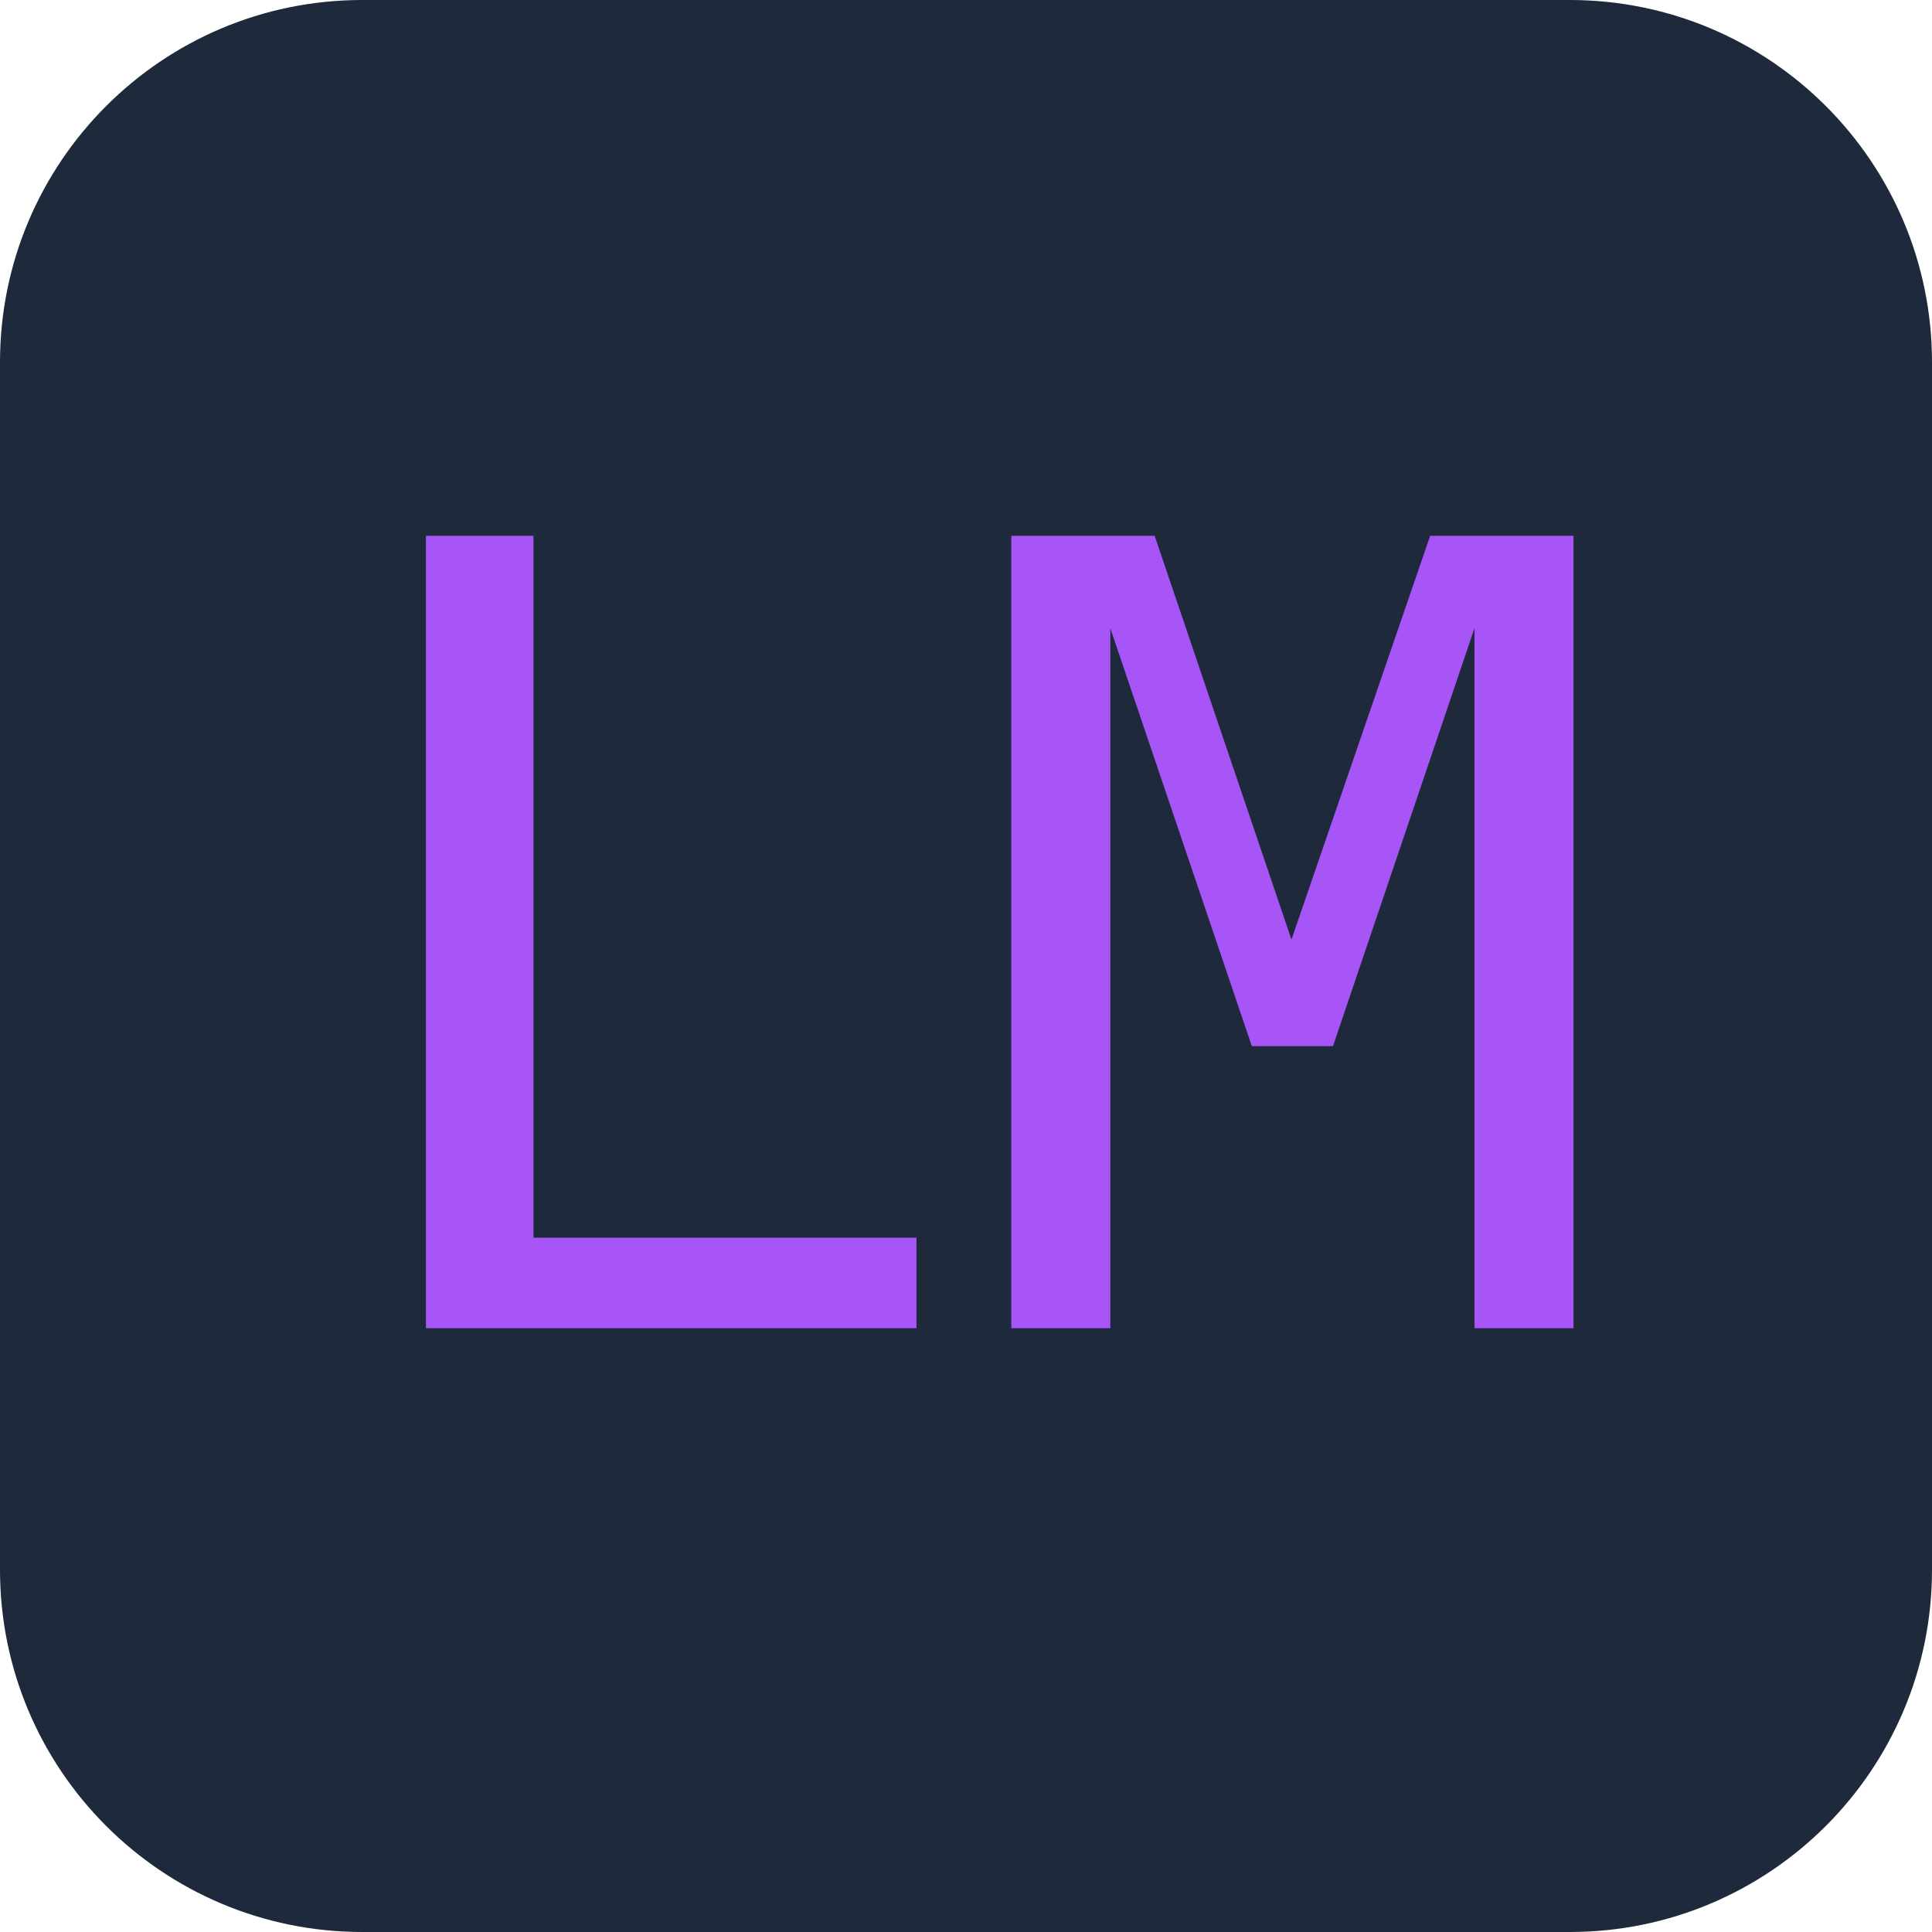
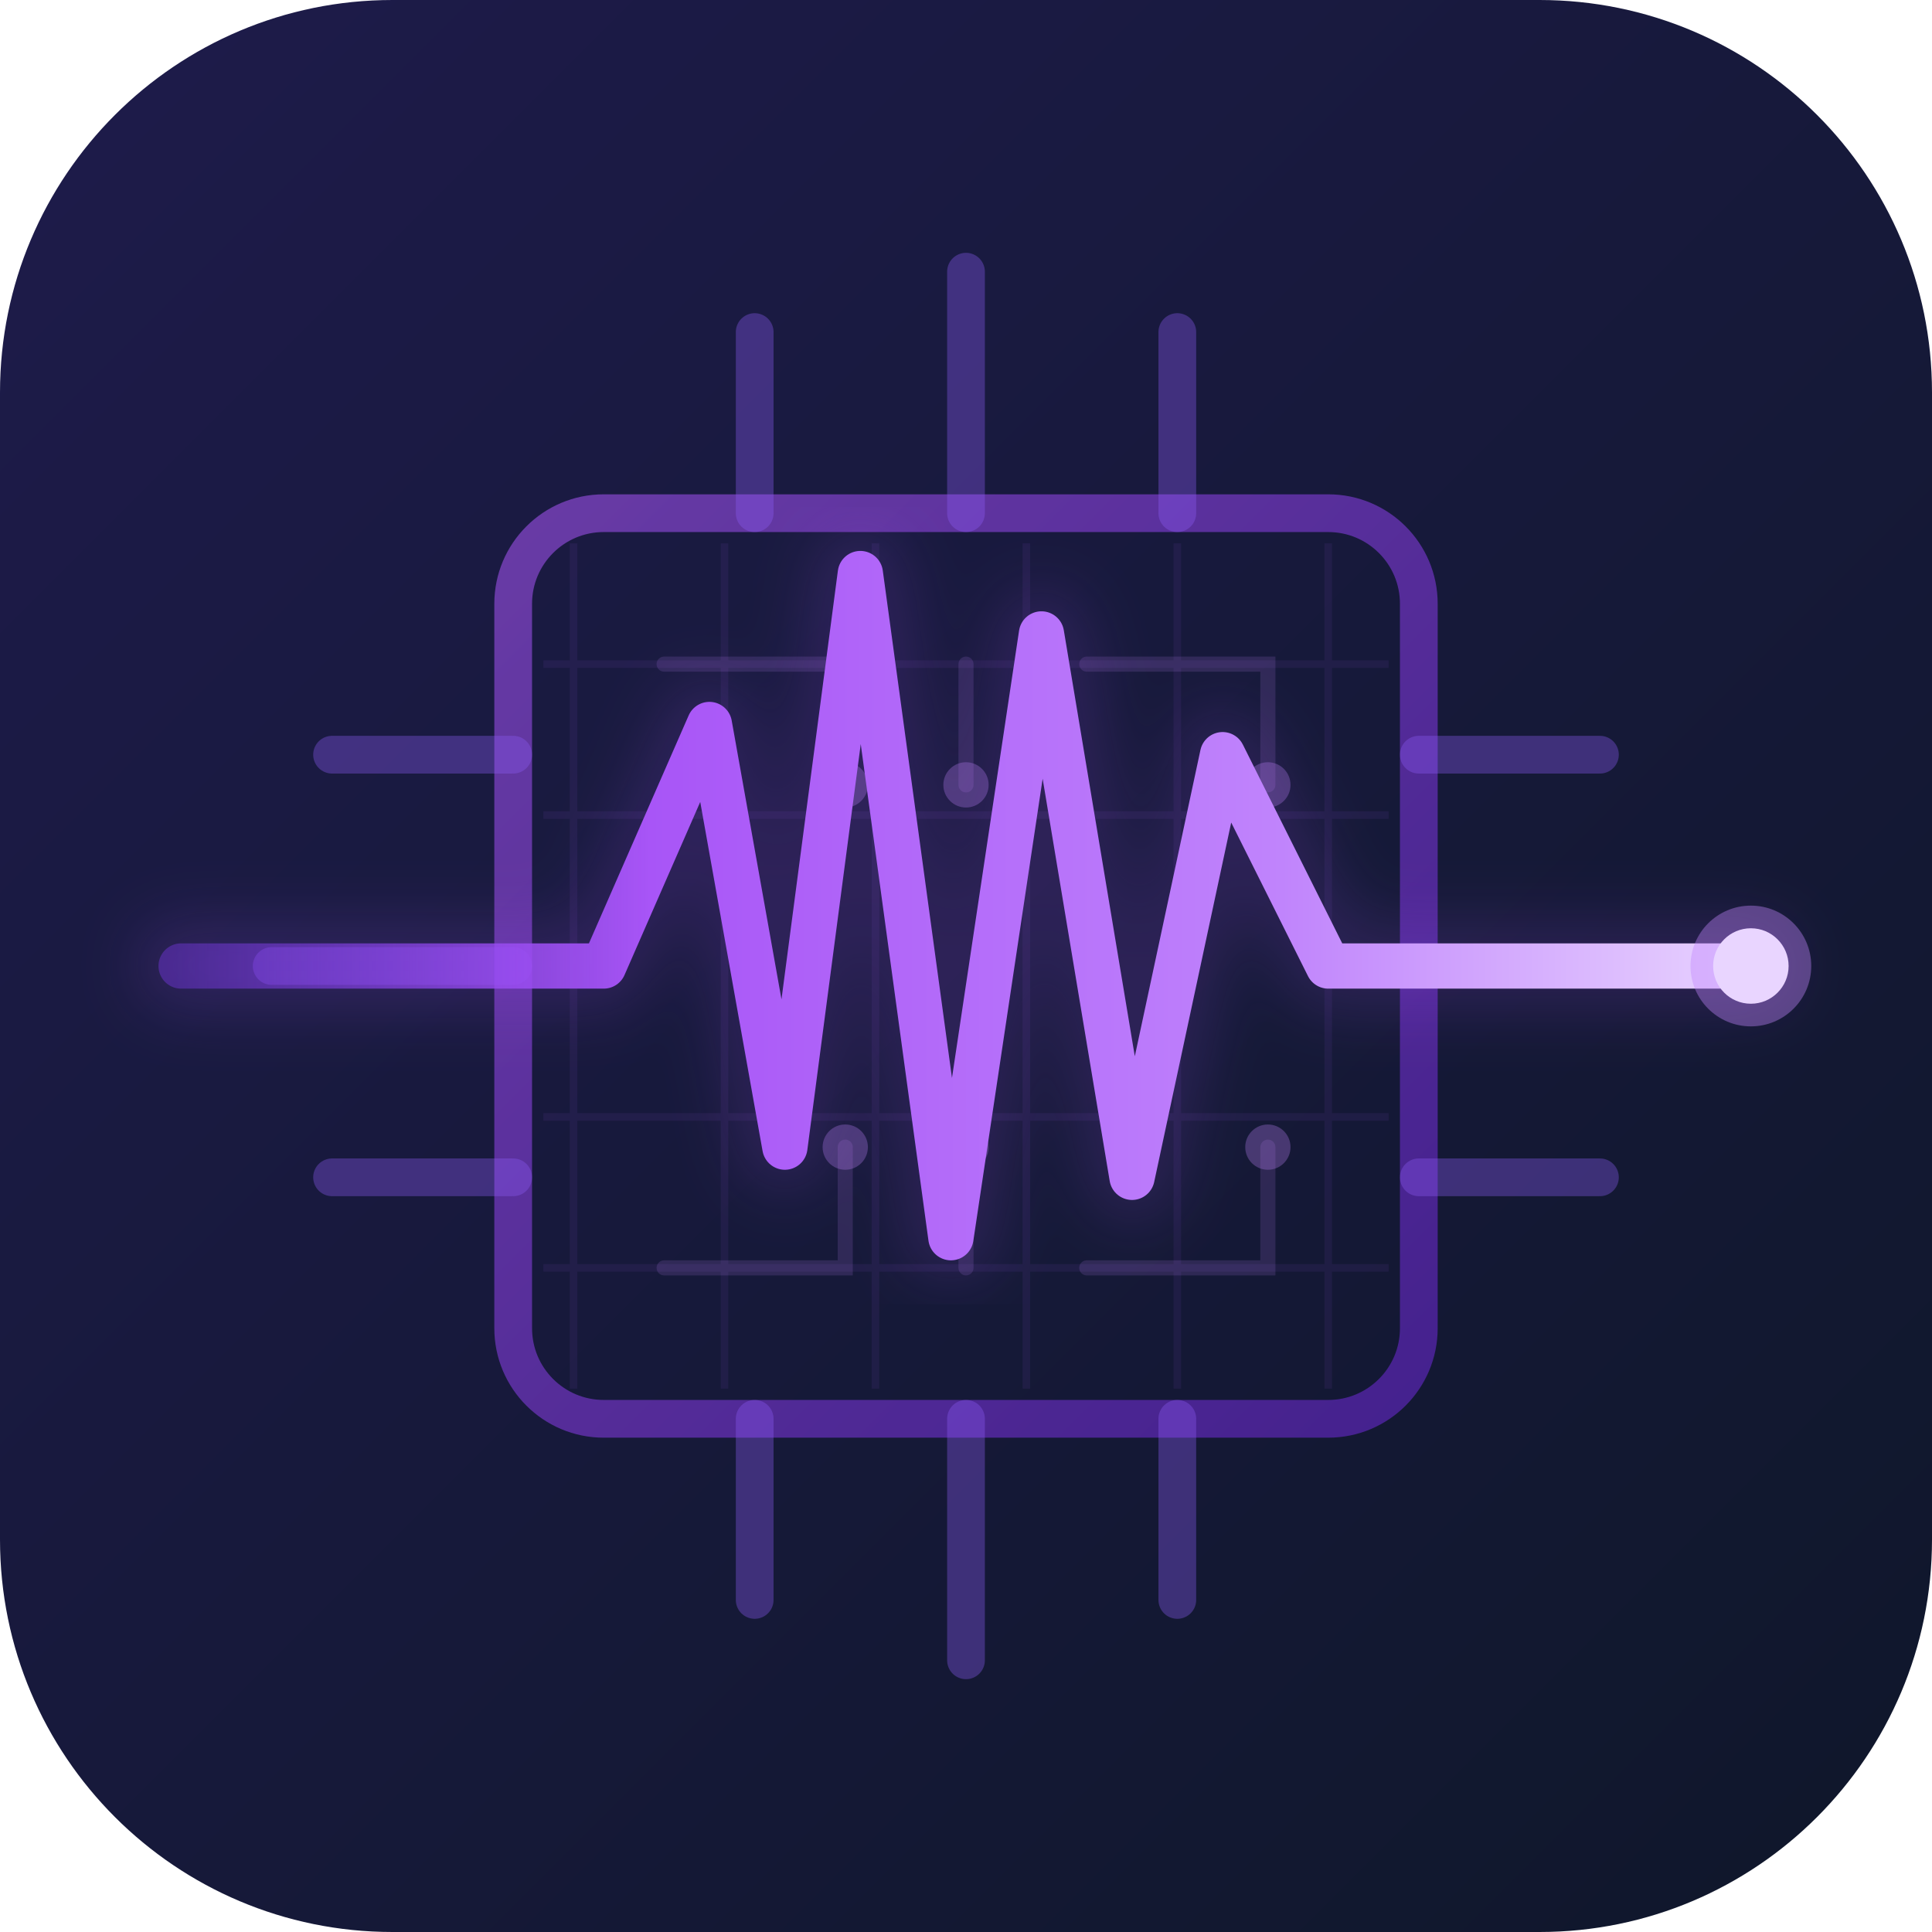
- <svg xmlns="http://www.w3.org/2000/svg" viewBox="0 0 32 32">
-   <rect width="32" height="32" rx="6" fill="#1e293b" />
-   <text x="16" y="22" text-anchor="middle" font-size="18" font-family="monospace" fill="#a855f7">LM</text>
+ <svg xmlns="http://www.w3.org/2000/svg" viewBox="0 0 128 128">
+   <defs>
+     <linearGradient id="bg" x1="0" y1="0" x2="1" y2="1">
+       <stop offset="0%" stop-color="#1e1b4b" />
+       <stop offset="100%" stop-color="#0f172a" />
+     </linearGradient>
+     <linearGradient id="pulse" x1="0" y1="0" x2="1" y2="0">
+       <stop offset="0%" stop-color="#7c3aed" stop-opacity="0.4" />
+       <stop offset="30%" stop-color="#a855f7" />
+       <stop offset="70%" stop-color="#c084fc" />
+       <stop offset="100%" stop-color="#e9d5ff" />
+     </linearGradient>
+     <linearGradient id="chipStroke" x1="0" y1="0" x2="1" y2="1">
+       <stop offset="0%" stop-color="#a855f7" />
+       <stop offset="100%" stop-color="#6d28d9" />
+     </linearGradient>
+     <filter id="pulseGlow">
+       <feGaussianBlur in="SourceGraphic" stdDeviation="2" />
+     </filter>
+   </defs>
+   <rect width="128" height="128" rx="26" fill="url(#bg)" />
+   <g stroke="#a855f7" stroke-width="0.5" opacity="0.08">
+     <line x1="38" y1="36" x2="38" y2="92" />
+     <line x1="48" y1="36" x2="48" y2="92" />
+     <line x1="58" y1="36" x2="58" y2="92" />
+     <line x1="68" y1="36" x2="68" y2="92" />
+     <line x1="78" y1="36" x2="78" y2="92" />
+     <line x1="88" y1="36" x2="88" y2="92" />
+     <line x1="36" y1="44" x2="92" y2="44" />
+     <line x1="36" y1="54" x2="92" y2="54" />
+     <line x1="36" y1="74" x2="92" y2="74" />
+     <line x1="36" y1="84" x2="92" y2="84" />
+   </g>
+   <rect x="34" y="34" width="60" height="60" rx="6" fill="none" stroke="url(#chipStroke)" stroke-width="2.5" opacity="0.55" />
+   <g stroke="#8b5cf6" stroke-width="2.5" stroke-linecap="round" opacity="0.35">
+     <line x1="50" y1="22" x2="50" y2="34" />
+     <line x1="64" y1="18" x2="64" y2="34" />
+     <line x1="78" y1="22" x2="78" y2="34" />
+   </g>
+   <g stroke="#8b5cf6" stroke-width="2.5" stroke-linecap="round" opacity="0.35">
+     <line x1="50" y1="94" x2="50" y2="106" />
+     <line x1="64" y1="94" x2="64" y2="110" />
+     <line x1="78" y1="94" x2="78" y2="106" />
+   </g>
+   <g stroke="#8b5cf6" stroke-width="2.5" stroke-linecap="round" opacity="0.35">
+     <line x1="22" y1="50" x2="34" y2="50" />
+     <line x1="18" y1="64" x2="34" y2="64" />
+     <line x1="22" y1="78" x2="34" y2="78" />
+   </g>
+   <g stroke="#8b5cf6" stroke-width="2.5" stroke-linecap="round" opacity="0.35">
+     <line x1="94" y1="50" x2="106" y2="50" />
+     <line x1="94" y1="64" x2="110" y2="64" />
+     <line x1="94" y1="78" x2="106" y2="78" />
+   </g>
+   <g stroke="#c084fc" stroke-width="1" opacity="0.15" stroke-linecap="round">
+     <polyline points="44,44 56,44 56,52" fill="none" />
+     <polyline points="72,44 84,44 84,52" fill="none" />
+     <polyline points="44,84 56,84 56,76" fill="none" />
+     <polyline points="72,84 84,84 84,76" fill="none" />
+     <line x1="64" y1="44" x2="64" y2="52" />
+     <line x1="64" y1="76" x2="64" y2="84" />
+   </g>
+   <circle cx="56" cy="52" r="1.5" fill="#c084fc" opacity="0.3" />
+   <circle cx="84" cy="52" r="1.5" fill="#c084fc" opacity="0.3" />
+   <circle cx="56" cy="76" r="1.5" fill="#c084fc" opacity="0.3" />
+   <circle cx="84" cy="76" r="1.5" fill="#c084fc" opacity="0.3" />
+   <circle cx="64" cy="52" r="1.5" fill="#c084fc" opacity="0.3" />
+   <circle cx="64" cy="76" r="1.5" fill="#c084fc" opacity="0.3" />
+   <polyline points="12,64 32,64 40,64 47,48 52,76 57,38 63,82 69,42 75,78 81,50 88,64 96,64 116,64" fill="none" stroke="#a855f7" stroke-width="6" stroke-linecap="round" stroke-linejoin="round" opacity="0.15" filter="url(#pulseGlow)" />
+   <polyline points="12,64 32,64 40,64 47,48 52,76 57,38 63,82 69,42 75,78 81,50 88,64 96,64 116,64" fill="none" stroke="url(#pulse)" stroke-width="3" stroke-linecap="round" stroke-linejoin="round" />
+   <circle cx="116" cy="64" r="4" fill="#c084fc" opacity="0.4" />
+   <circle cx="116" cy="64" r="2.5" fill="#e9d5ff" />
</svg>
